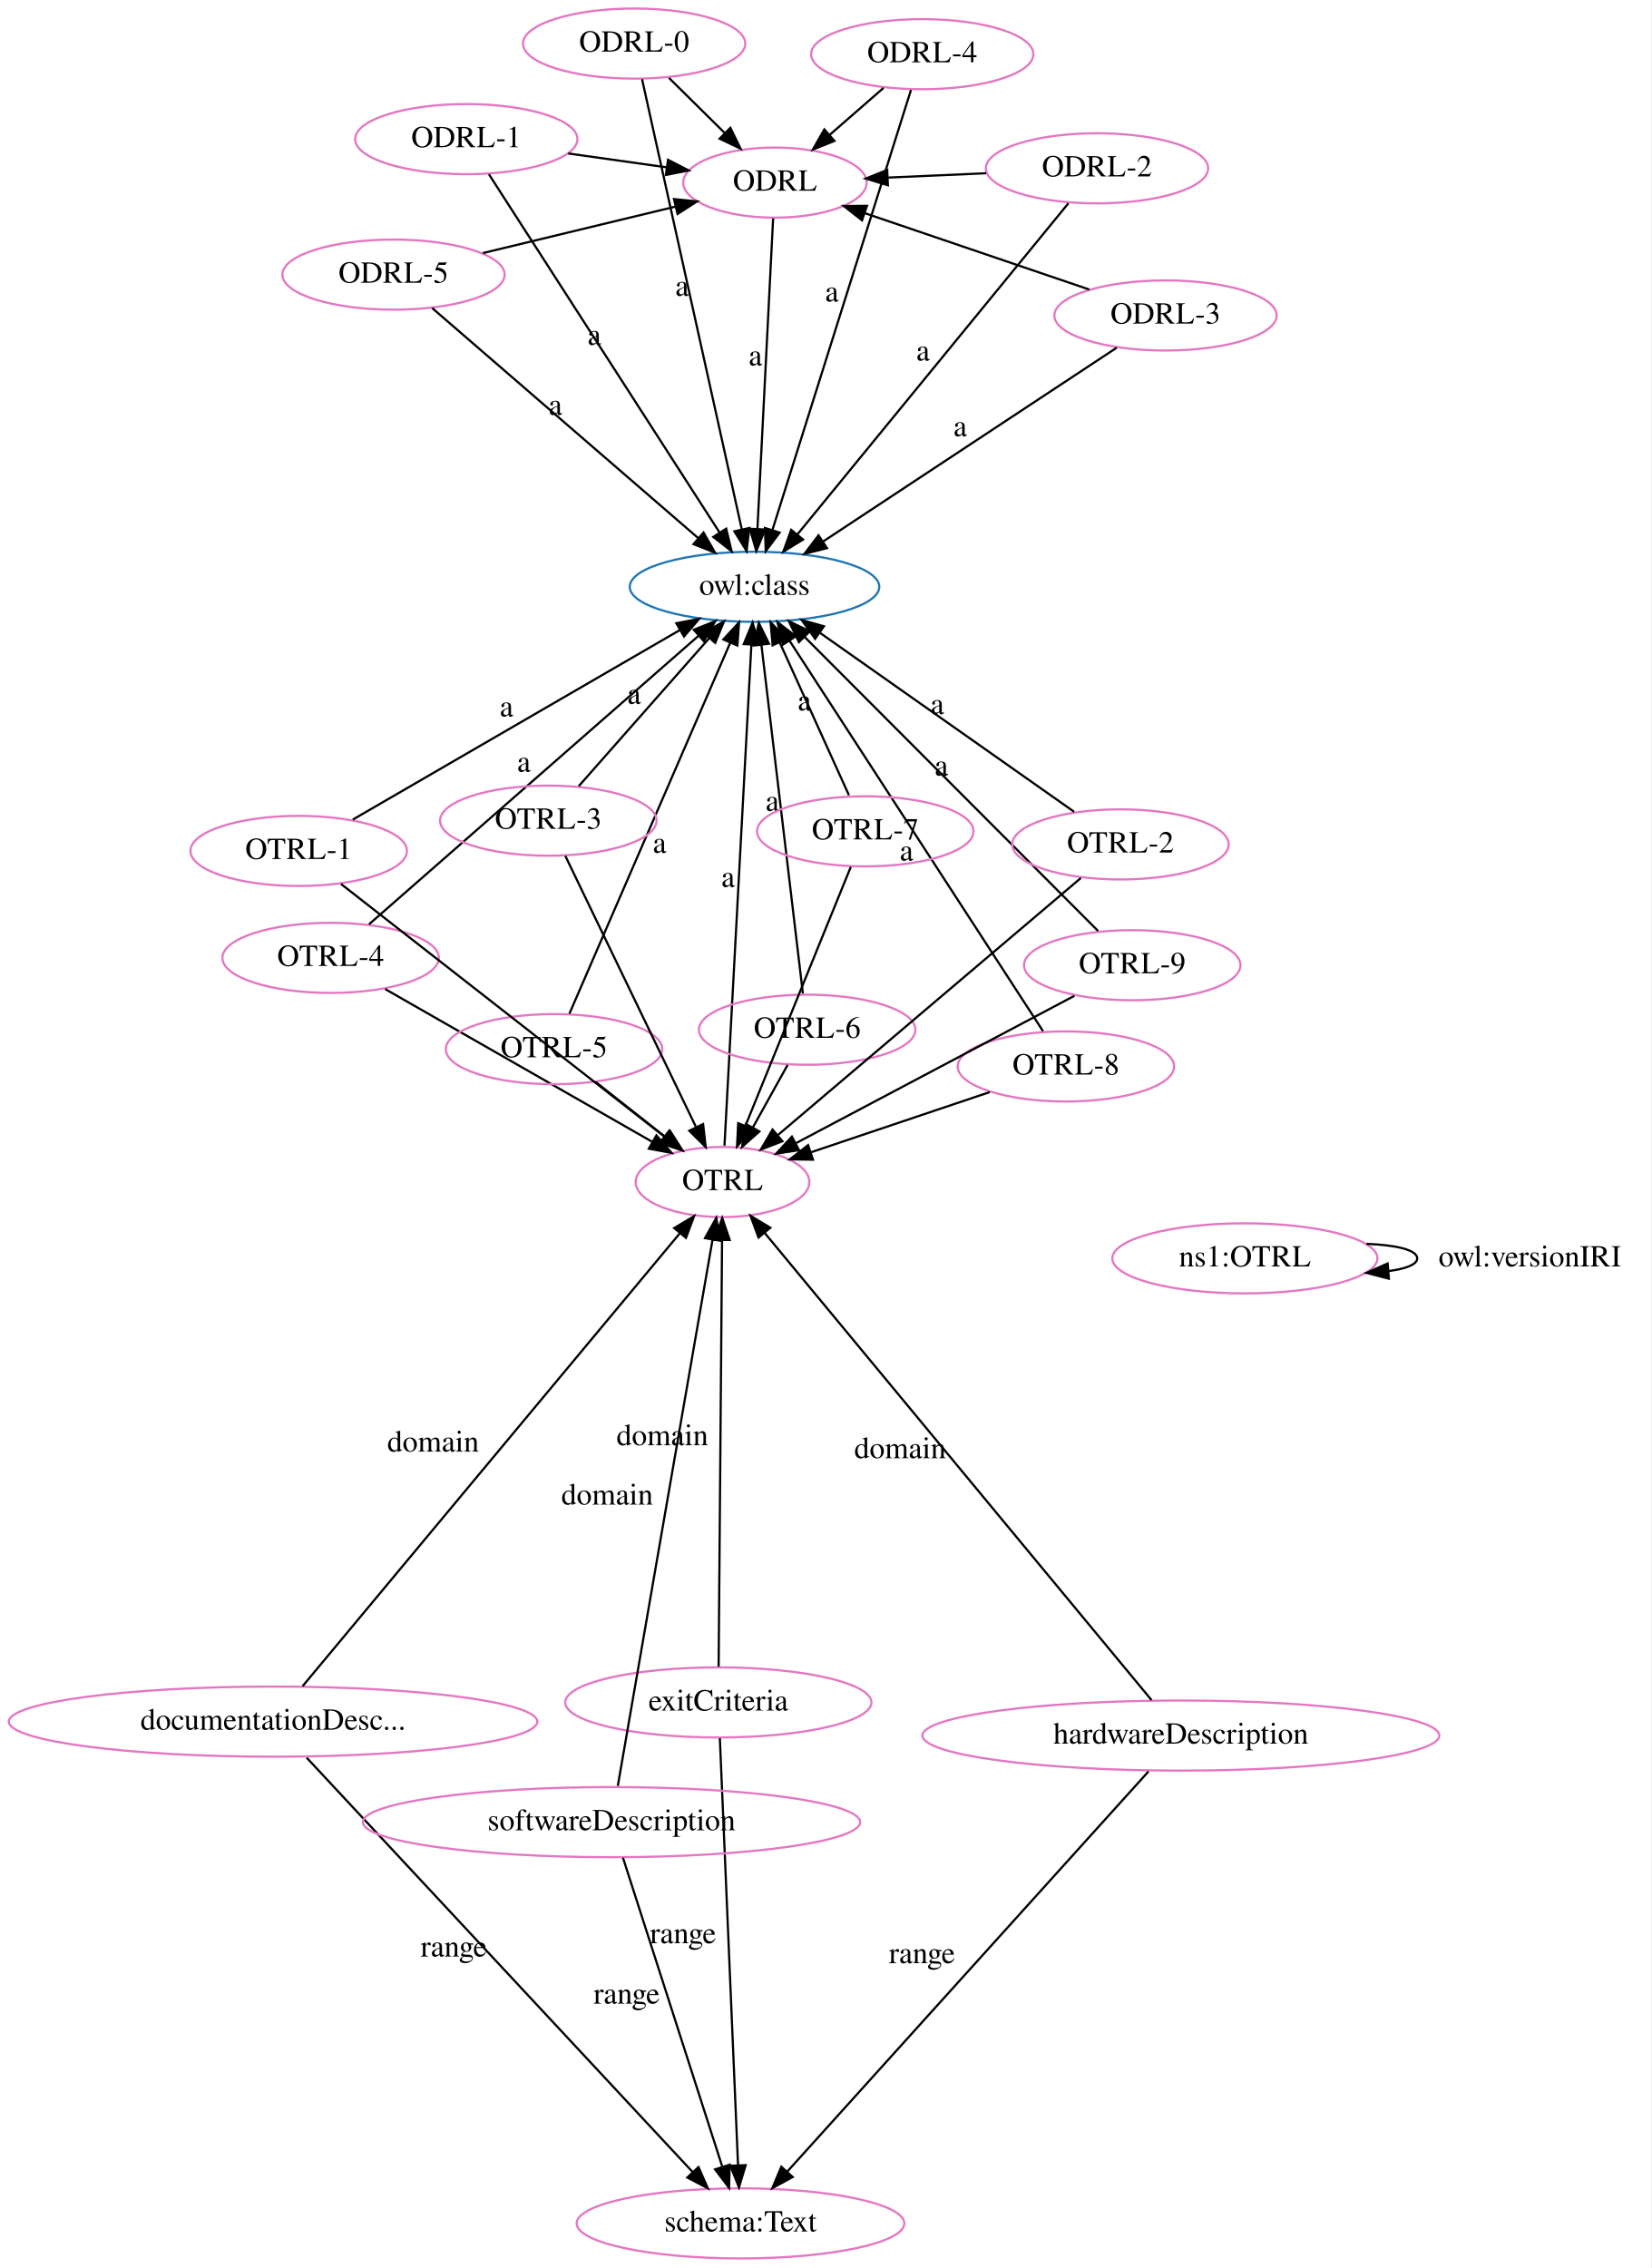
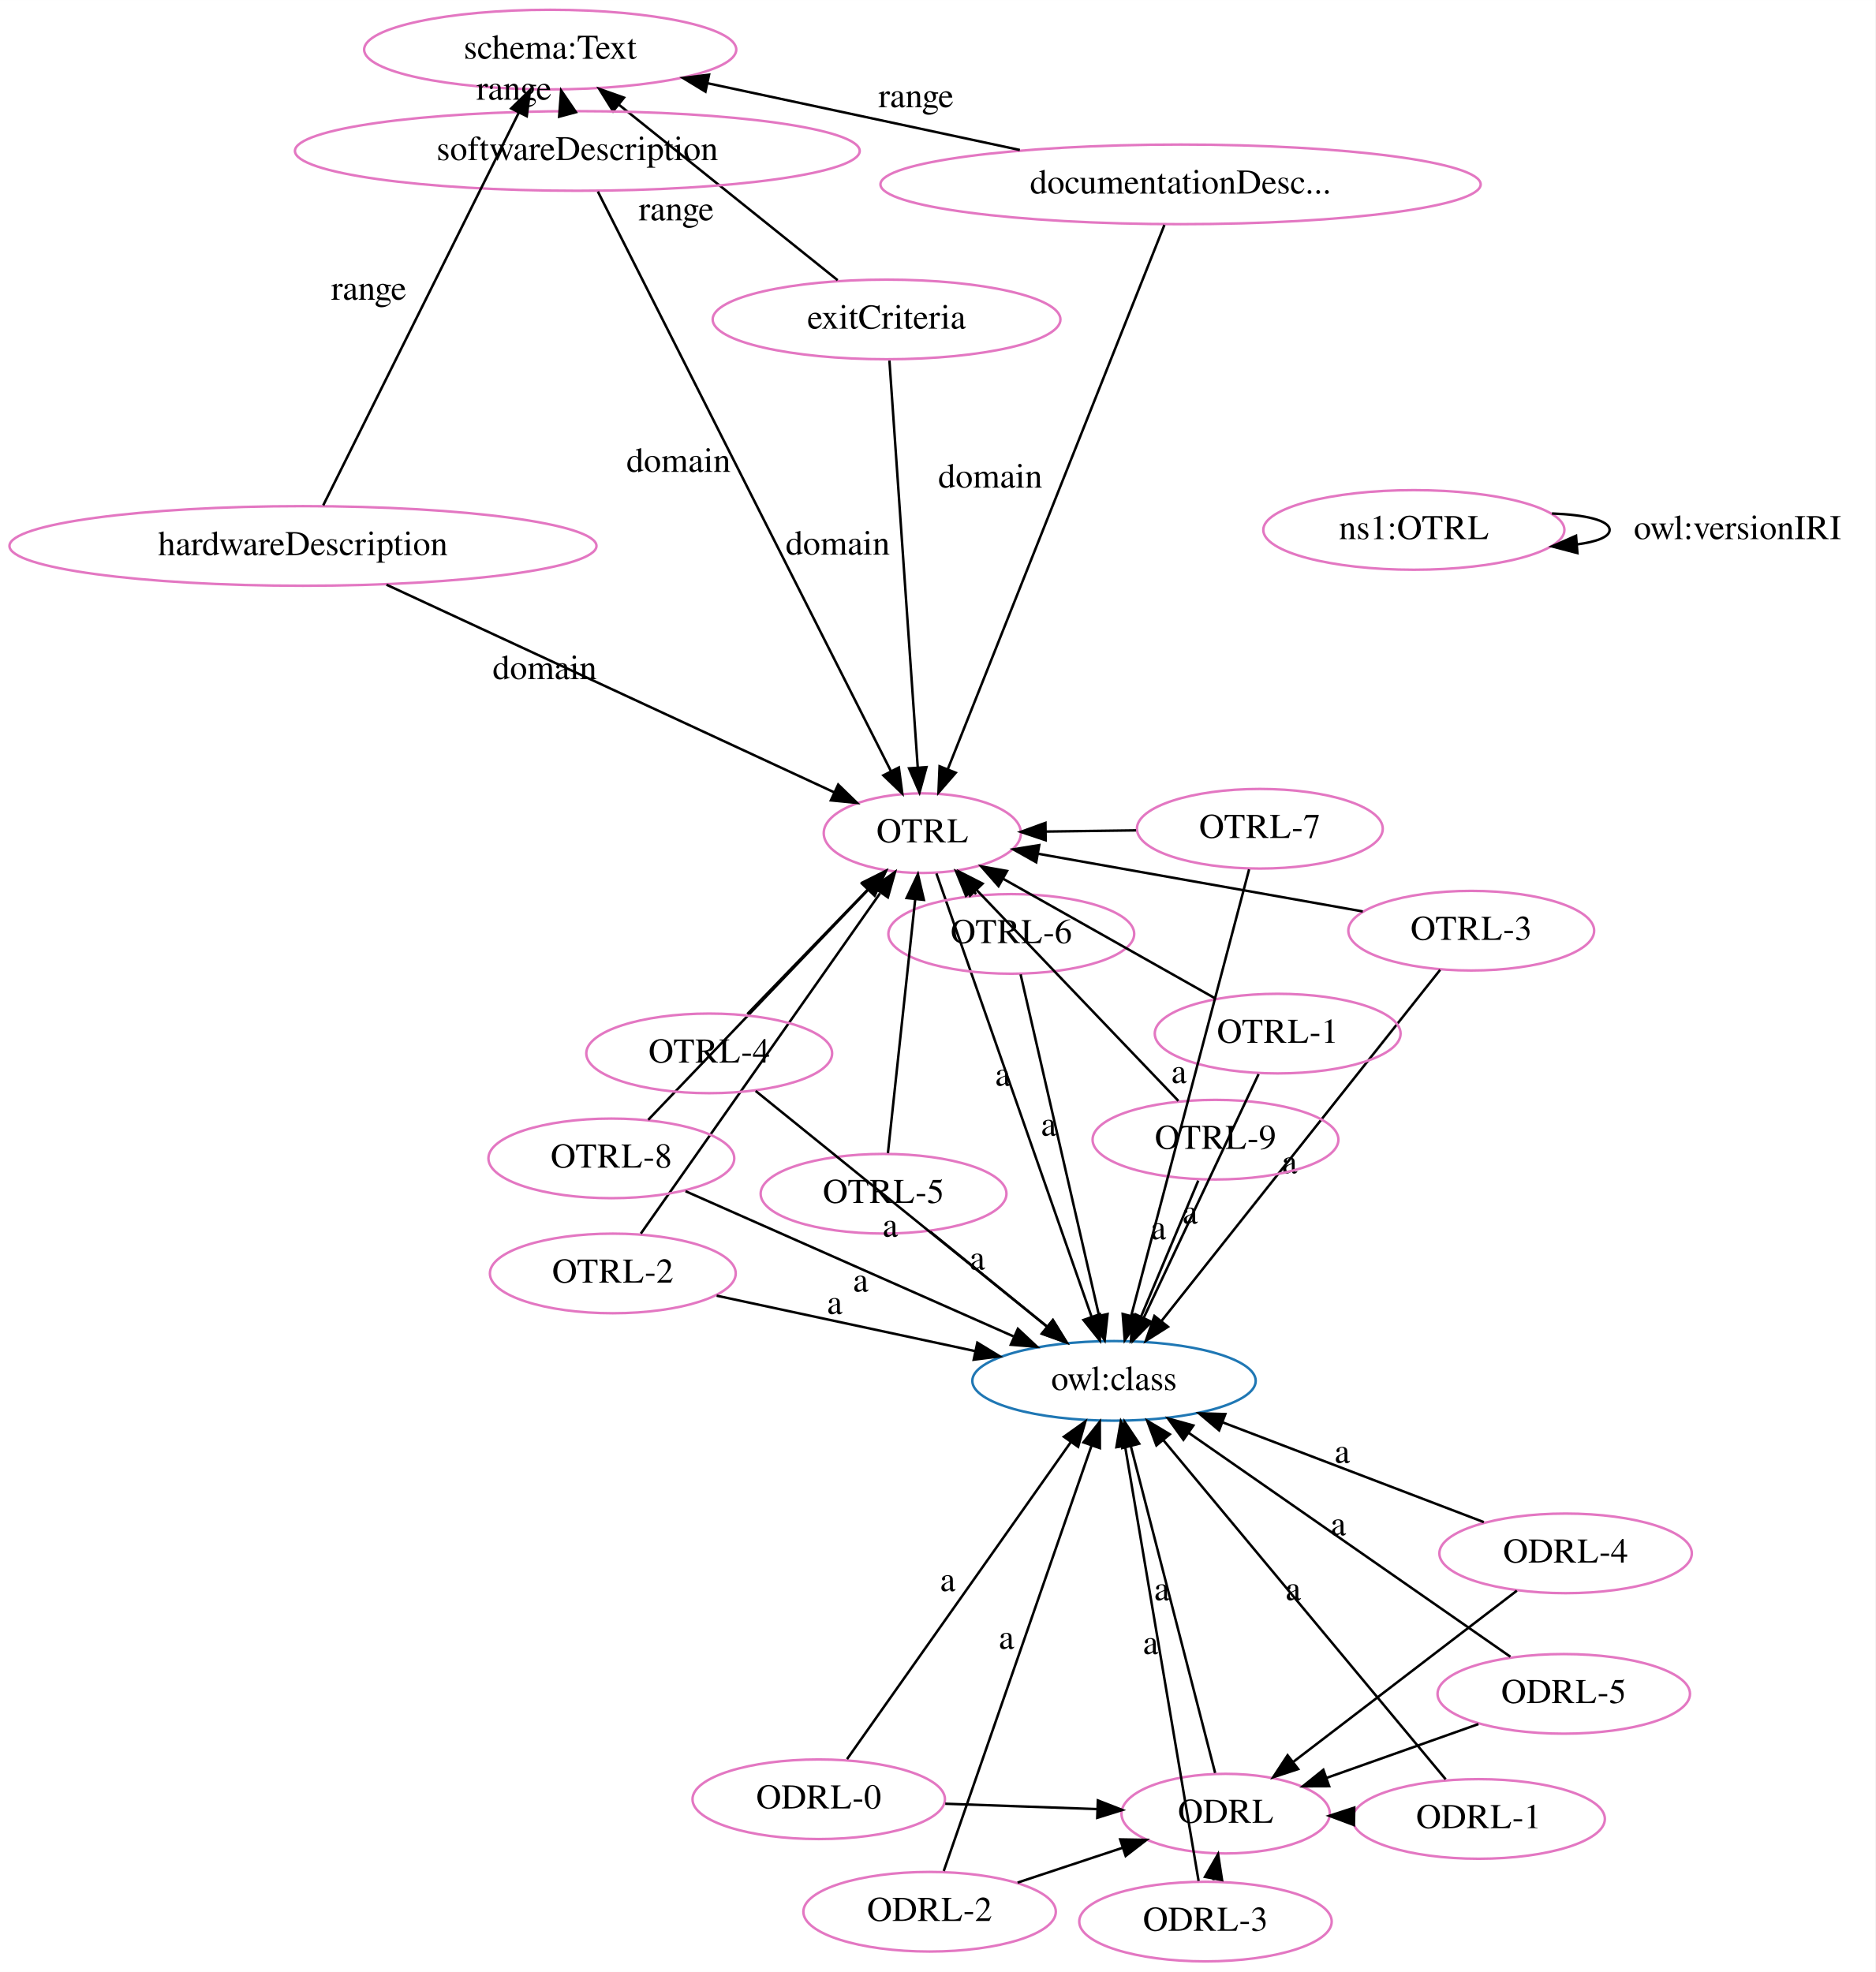
- <svg xmlns="http://www.w3.org/2000/svg" width="755pt" height="1037pt" viewBox="0.00 0.00 755.05 1037.00">
-   <g id="graph0" class="graph" transform="scale(1 1) rotate(0) translate(4 1033)">
-     <polygon fill="white" stroke="transparent" points="-4,4 -4,-1033 751.05,-1033 751.05,4 -4,4" />
+ <svg xmlns="http://www.w3.org/2000/svg" width="755pt" height="794pt" viewBox="0.00 0.00 755.05 794.00">
+   <g id="graph0" class="graph" transform="scale(1 1) rotate(0) translate(4 790)">
+     <polygon fill="white" stroke="transparent" points="-4,4 -4,-790 751.05,-790 751.05,4 -4,4" />
    <g id="node1" class="node">
-       <ellipse fill="none" stroke="#1f77b4" cx="341.01" cy="-764.72" rx="57.05" ry="16.03" />
-       <text text-anchor="middle" x="341.01" y="-761.02" font-family="Times,serif" font-size="14.00">owl:class</text>
+       <ellipse fill="none" stroke="#e377c2" cx="489.46" cy="-59.74" rx="41.94" ry="16.03" />
+       <text text-anchor="middle" x="489.46" y="-56.04" font-family="Times,serif" font-size="14.00">ODRL</text>
    </g>
    <g id="node2" class="node">
-       <ellipse fill="none" stroke="#e377c2" cx="350.35" cy="-949.54" rx="41.94" ry="16.03" />
-       <text text-anchor="middle" x="350.35" y="-945.84" font-family="Times,serif" font-size="14.00">ODRL</text>
+       <ellipse fill="none" stroke="#1f77b4" cx="444.52" cy="-234" rx="57.05" ry="16.03" />
+       <text text-anchor="middle" x="444.52" y="-230.3" font-family="Times,serif" font-size="14.00">owl:class</text>
+     </g>
+     <g id="edge29" class="edge">
+       <path fill="none" stroke="black" d="M485.23,-76.13C477.43,-106.36 460.73,-171.12 451.32,-207.61" />
+       <polygon fill="black" stroke="black" points="447.87,-206.97 448.77,-217.52 454.65,-208.71 447.87,-206.97" />
+       <text text-anchor="middle" x="463.78" y="-145.67" font-family="Times,serif" font-size="14.00">a</text>
+     </g>
+     <g id="node3" class="node">
+       <ellipse fill="none" stroke="#e377c2" cx="367.34" cy="-454.54" rx="39.7" ry="16.03" />
+       <text text-anchor="middle" x="367.34" y="-450.84" font-family="Times,serif" font-size="14.00">OTRL</text>
+     </g>
+     <g id="edge35" class="edge">
+       <path fill="none" stroke="black" d="M373.01,-438.32C386.28,-400.4 419.42,-305.7 435.5,-259.78" />
+       <polygon fill="black" stroke="black" points="438.83,-260.84 438.83,-250.24 432.23,-258.52 438.83,-260.84" />
+       <text text-anchor="middle" x="399.76" y="-352.85" font-family="Times,serif" font-size="14.00">a</text>
+     </g>
+     <g id="node4" class="node">
+       <ellipse fill="none" stroke="#e377c2" cx="588.34" cy="-415.27" rx="49.49" ry="16.03" />
+       <text text-anchor="middle" x="588.34" y="-411.57" font-family="Times,serif" font-size="14.00">OTRL-3</text>
+     </g>
+     <g id="edge1" class="edge">
+       <path fill="none" stroke="black" d="M575.82,-399.5C550.6,-367.71 493.51,-295.75 463.6,-258.06" />
+       <polygon fill="black" stroke="black" points="466.26,-255.78 457.31,-250.12 460.78,-260.13 466.26,-255.78" />
+       <text text-anchor="middle" x="515.21" y="-317.58" font-family="Times,serif" font-size="14.00">a</text>
+     </g>
+     <g id="edge41" class="edge">
+       <path fill="none" stroke="black" d="M544.67,-423.02C506.91,-429.73 452.48,-439.41 413.89,-446.26" />
+       <polygon fill="black" stroke="black" points="413.19,-442.83 403.95,-448.03 414.41,-449.73 413.19,-442.83" />
+     </g>
+     <g id="node5" class="node">
+       <ellipse fill="none" stroke="#e377c2" cx="217.52" cy="-770.06" rx="74.91" ry="16.03" />
+       <text text-anchor="middle" x="217.52" y="-766.36" font-family="Times,serif" font-size="14.00">schema:Text</text>
+     </g>
+     <g id="node6" class="node">
+       <ellipse fill="none" stroke="#e377c2" cx="242.73" cy="-277.26" rx="49.49" ry="16.03" />
+       <text text-anchor="middle" x="242.73" y="-273.56" font-family="Times,serif" font-size="14.00">OTRL-2</text>
+     </g>
+     <g id="edge5" class="edge">
+       <path fill="none" stroke="black" d="M284.54,-268.3C314.67,-261.84 355.65,-253.05 388.59,-245.99" />
+       <polygon fill="black" stroke="black" points="389.49,-249.38 398.54,-243.86 388.03,-242.53 389.49,-249.38" />
+       <text text-anchor="middle" x="332.07" y="-260.94" font-family="Times,serif" font-size="14.00">a</text>
+     </g>
+     <g id="edge4" class="edge">
+       <path fill="none" stroke="black" d="M254.01,-293.3C275.93,-324.5 324.42,-393.48 350.29,-430.29" />
+       <polygon fill="black" stroke="black" points="347.74,-432.74 356.35,-438.91 353.47,-428.71 347.74,-432.74" />
+     </g>
+     <g id="node7" class="node">
+       <ellipse fill="none" stroke="#e377c2" cx="481.34" cy="-16.28" rx="50.82" ry="16.03" />
+       <text text-anchor="middle" x="481.34" y="-12.58" font-family="Times,serif" font-size="14.00">ODRL-3</text>
+     </g>
+     <g id="edge11" class="edge">
+       <path fill="none" stroke="black" d="M484.46,-32.96C484.5,-33.17 484.54,-33.39 484.58,-33.61" />
+       <polygon fill="black" stroke="black" points="481.14,-34.28 486.42,-43.46 488.02,-32.99 481.14,-34.28" />
+     </g>
+     <g id="edge7" class="edge">
+       <path fill="none" stroke="black" d="M478.57,-32.65C472.24,-70.09 456.65,-162.28 448.96,-207.76" />
+       <polygon fill="black" stroke="black" points="445.48,-207.3 447.27,-217.74 452.38,-208.47 445.48,-207.3" />
+       <text text-anchor="middle" x="459.26" y="-124" font-family="Times,serif" font-size="14.00">a</text>
+     </g>
+     <g id="node8" class="node">
+       <ellipse fill="none" stroke="#e377c2" cx="403.16" cy="-413.97" rx="49.49" ry="16.03" />
+       <text text-anchor="middle" x="403.16" y="-410.27" font-family="Times,serif" font-size="14.00">OTRL-6</text>
+     </g>
+     <g id="edge26" class="edge">
+       <path fill="none" stroke="black" d="M406.9,-397.69C414.08,-366.44 429.84,-297.87 438.51,-260.15" />
+       <polygon fill="black" stroke="black" points="441.92,-260.91 440.75,-250.38 435.1,-259.35 441.92,-260.91" />
+       <text text-anchor="middle" x="418.21" y="-332.72" font-family="Times,serif" font-size="14.00">a</text>
+     </g>
+     <g id="edge24" class="edge">
+       <path fill="none" stroke="black" d="M389,-430C388.59,-430.48 388.17,-430.95 387.75,-431.43" />
+       <polygon fill="black" stroke="black" points="384.92,-429.34 380.93,-439.15 390.17,-433.97 384.92,-429.34" />
+     </g>
+     <g id="node9" class="node">
+       <ellipse fill="none" stroke="#e377c2" cx="242.14" cy="-323.59" rx="49.49" ry="16.03" />
+       <text text-anchor="middle" x="242.14" y="-319.89" font-family="Times,serif" font-size="14.00">OTRL-8</text>
+     </g>
+     <g id="edge9" class="edge">
+       <path fill="none" stroke="black" d="M272,-310.37C306.97,-294.89 365.06,-269.17 404.06,-251.91" />
+       <polygon fill="black" stroke="black" points="405.81,-254.96 413.54,-247.72 402.97,-248.56 405.81,-254.96" />
+       <text text-anchor="middle" x="342.53" y="-269.94" font-family="Times,serif" font-size="14.00">a</text>
+     </g>
+     <g id="edge8" class="edge">
+       <path fill="none" stroke="black" d="M256.99,-339.12C278.92,-362.06 320.1,-405.13 345.48,-431.68" />
+       <polygon fill="black" stroke="black" points="343.06,-434.21 352.5,-439.02 348.12,-429.37 343.06,-434.21" />
+     </g>
+     <g id="node10" class="node">
+       <ellipse fill="none" stroke="#e377c2" cx="485.37" cy="-331.12" rx="49.49" ry="16.03" />
+       <text text-anchor="middle" x="485.37" y="-327.42" font-family="Times,serif" font-size="14.00">OTRL-9</text>
+     </g>
+     <g id="edge12" class="edge">
+       <path fill="none" stroke="black" d="M478.44,-314.64C472.12,-299.62 462.69,-277.19 455.37,-259.8" />
+       <polygon fill="black" stroke="black" points="458.45,-258.09 451.34,-250.23 452,-260.81 458.45,-258.09" />
+       <text text-anchor="middle" x="462.4" y="-291.02" font-family="Times,serif" font-size="14.00">a</text>
+     </g>
+     <g id="edge19" class="edge">
+       <path fill="none" stroke="black" d="M470.42,-346.75C449.94,-368.17 412.99,-406.8 389.34,-431.53" />
+       <polygon fill="black" stroke="black" points="386.55,-429.39 382.17,-439.03 391.61,-434.22 386.55,-429.39" />
+     </g>
+     <g id="node11" class="node">
+       <ellipse fill="none" stroke="#e377c2" cx="565.24" cy="-576.64" rx="60.62" ry="16.03" />
+       <text text-anchor="middle" x="565.24" y="-572.94" font-family="Times,serif" font-size="14.00">ns1:OTRL</text>
+     </g>
+     <g id="edge13" class="edge">
+       <path fill="none" stroke="black" d="M620.84,-583.27C634.17,-582.75 644.05,-580.54 644.05,-576.64 644.05,-573.81 638.83,-571.86 630.87,-570.81" />
+       <polygon fill="black" stroke="black" points="631.09,-567.32 620.84,-570.01 630.53,-574.3 631.09,-567.32" />
+       <text text-anchor="middle" x="695.55" y="-572.94" font-family="Times,serif" font-size="14.00">owl:versionIRI</text>
+     </g>
+     <g id="node12" class="node">
+       <ellipse fill="none" stroke="#e377c2" cx="591.32" cy="-57.6" rx="50.82" ry="16.03" />
+       <text text-anchor="middle" x="591.32" y="-53.9" font-family="Times,serif" font-size="14.00">ODRL-1</text>
+     </g>
+     <g id="edge17" class="edge">
+       <path fill="none" stroke="black" d="M540.39,-58.67C540.29,-58.67 540.2,-58.67 540.1,-58.67" />
+       <polygon fill="black" stroke="black" points="541.11,-55.15 531.18,-58.86 541.25,-62.15 541.11,-55.15" />
+     </g>
+     <g id="edge14" class="edge">
+       <path fill="none" stroke="black" d="M578.04,-73.56C552.12,-104.71 494.69,-173.71 464.29,-210.24" />
+       <polygon fill="black" stroke="black" points="461.59,-208.02 457.88,-217.94 466.97,-212.5 461.59,-208.02" />
+       <text text-anchor="middle" x="516.66" y="-145.7" font-family="Times,serif" font-size="14.00">a</text>
+     </g>
+     <g id="node13" class="node">
+       <ellipse fill="none" stroke="#e377c2" cx="325.63" cy="-65.53" rx="50.82" ry="16.03" />
+       <text text-anchor="middle" x="325.63" y="-61.83" font-family="Times,serif" font-size="14.00">ODRL-0</text>
+     </g>
+     <g id="edge2" class="edge">
+       <path fill="none" stroke="black" d="M376.57,-63.73C396,-63.04 418.15,-62.26 437.65,-61.57" />
+       <polygon fill="black" stroke="black" points="438.01,-65.06 447.88,-61.21 437.77,-58.06 438.01,-65.06" />
+     </g>
+     <g id="edge27" class="edge">
+       <path fill="none" stroke="black" d="M337.03,-81.69C357.93,-111.3 402.48,-174.43 427.16,-209.4" />
+       <polygon fill="black" stroke="black" points="424.35,-211.5 432.98,-217.65 430.07,-207.46 424.35,-211.5" />
+       <text text-anchor="middle" x="377.59" y="-149.34" font-family="Times,serif" font-size="14.00">a</text>
+     </g>
+     <g id="node14" class="node">
+       <ellipse fill="none" stroke="#e377c2" cx="510.41" cy="-373.83" rx="49.49" ry="16.03" />
+       <text text-anchor="middle" x="510.41" y="-370.13" font-family="Times,serif" font-size="14.00">OTRL-1</text>
+     </g>
+     <g id="edge18" class="edge">
+       <path fill="none" stroke="black" d="M502.72,-357.51C491.37,-333.41 470,-288.07 456.55,-259.54" />
+       <polygon fill="black" stroke="black" points="459.58,-257.76 452.16,-250.21 453.25,-260.75 459.58,-257.76" />
+       <text text-anchor="middle" x="475.14" y="-297.33" font-family="Times,serif" font-size="14.00">a</text>
+     </g>
+     <g id="edge16" class="edge">
+       <path fill="none" stroke="black" d="M485.49,-387.88C461.71,-401.3 425.77,-421.57 399.77,-436.24" />
+       <polygon fill="black" stroke="black" points="398.02,-433.21 391.03,-441.17 401.45,-439.31 398.02,-433.21" />
+     </g>
+     <g id="node15" class="node">
+       <ellipse fill="none" stroke="#e377c2" cx="503.23" cy="-456.32" rx="49.49" ry="16.03" />
+       <text text-anchor="middle" x="503.23" y="-452.62" font-family="Times,serif" font-size="14.00">OTRL-7</text>
+     </g>
+     <g id="edge31" class="edge">
+       <path fill="none" stroke="black" d="M498.91,-439.98C488.84,-401.83 463.71,-306.68 451.46,-260.28" />
+       <polygon fill="black" stroke="black" points="454.78,-259.15 448.84,-250.37 448.01,-260.94 454.78,-259.15" />
+       <text text-anchor="middle" x="470.68" y="-353.93" font-family="Times,serif" font-size="14.00">a</text>
+     </g>
+     <g id="edge28" class="edge">
+       <path fill="none" stroke="black" d="M453.4,-455.67C441.56,-455.51 428.94,-455.35 417.11,-455.19" />
+       <polygon fill="black" stroke="black" points="417,-451.69 406.95,-455.06 416.91,-458.69 417,-451.69" />
+     </g>
+     <g id="node16" class="node">
+       <ellipse fill="none" stroke="#e377c2" cx="370.27" cy="-20.24" rx="50.82" ry="16.03" />
+       <text text-anchor="middle" x="370.27" y="-16.54" font-family="Times,serif" font-size="14.00">ODRL-2</text>
+     </g>
+     <g id="edge6" class="edge">
+       <path fill="none" stroke="black" d="M405.7,-31.98C418.96,-36.37 434.13,-41.4 447.88,-45.96" />
+       <polygon fill="black" stroke="black" points="447.01,-49.36 457.6,-49.18 449.21,-42.71 447.01,-49.36" />
+     </g>
+     <g id="edge32" class="edge">
+       <path fill="none" stroke="black" d="M375.97,-36.65C388.79,-73.57 419.98,-163.37 435.48,-207.97" />
+       <polygon fill="black" stroke="black" points="432.21,-209.23 438.79,-217.53 438.82,-206.93 432.21,-209.23" />
+       <text text-anchor="middle" x="401.22" y="-126.11" font-family="Times,serif" font-size="14.00">a</text>
+     </g>
+     <g id="node17" class="node">
+       <ellipse fill="none" stroke="#e377c2" cx="625.59" cy="-107.97" rx="50.82" ry="16.03" />
+       <text text-anchor="middle" x="625.59" y="-104.27" font-family="Times,serif" font-size="14.00">ODRL-5</text>
+     </g>
+     <g id="edge20" class="edge">
+       <path fill="none" stroke="black" d="M591.23,-95.8C572.64,-89.21 549.55,-81.03 530.06,-74.12" />
+       <polygon fill="black" stroke="black" points="531.13,-70.79 520.54,-70.75 528.79,-77.39 531.13,-70.79" />
+     </g>
+     <g id="edge33" class="edge">
+       <path fill="none" stroke="black" d="M604.1,-122.92C571.93,-145.32 511.11,-187.65 474.55,-213.1" />
+       <polygon fill="black" stroke="black" points="472.46,-210.29 466.25,-218.87 476.46,-216.03 472.46,-210.29" />
+       <text text-anchor="middle" x="534.83" y="-171.81" font-family="Times,serif" font-size="14.00">a</text>
+     </g>
+     <g id="node18" class="node">
+       <ellipse fill="none" stroke="#e377c2" cx="626.33" cy="-164.54" rx="50.82" ry="16.03" />
+       <text text-anchor="middle" x="626.33" y="-160.84" font-family="Times,serif" font-size="14.00">ODRL-4</text>
+     </g>
+     <g id="edge15" class="edge">
+       <path fill="none" stroke="black" d="M606.72,-149.52C583.11,-131.44 543.31,-100.98 516.72,-80.61" />
+       <polygon fill="black" stroke="black" points="518.66,-77.69 508.59,-74.39 514.4,-83.24 518.66,-77.69" />
+     </g>
+     <g id="edge37" class="edge">
+       <path fill="none" stroke="black" d="M593.41,-177.12C564.01,-188.35 520.73,-204.89 488.39,-217.24" />
+       <polygon fill="black" stroke="black" points="486.83,-214.09 478.74,-220.93 489.33,-220.63 486.83,-214.09" />
+       <text text-anchor="middle" x="536.4" y="-200.98" font-family="Times,serif" font-size="14.00">a</text>
+     </g>
+     <g id="node19" class="node">
+       <ellipse fill="none" stroke="#e377c2" cx="351.73" cy="-309.35" rx="49.49" ry="16.03" />
+       <text text-anchor="middle" x="351.73" y="-305.65" font-family="Times,serif" font-size="14.00">OTRL-5</text>
+     </g>
+     <g id="edge39" class="edge">
+       <path fill="none" stroke="black" d="M370.51,-294.1C384,-283.14 402.4,-268.21 417.47,-255.97" />
+       <polygon fill="black" stroke="black" points="419.89,-258.51 425.45,-249.49 415.48,-253.07 419.89,-258.51" />
+       <text text-anchor="middle" x="389.49" y="-278.83" font-family="Times,serif" font-size="14.00">a</text>
+     </g>
+     <g id="edge36" class="edge">
+       <path fill="none" stroke="black" d="M353.49,-325.72C356.16,-350.56 361.26,-398.01 364.47,-427.87" />
+       <polygon fill="black" stroke="black" points="361.01,-428.43 365.56,-438 367.97,-427.68 361.01,-428.43" />
+     </g>
+     <g id="node20" class="node">
+       <ellipse fill="none" stroke="#e377c2" cx="352.94" cy="-661.4" rx="70.01" ry="16.03" />
+       <text text-anchor="middle" x="352.94" y="-657.7" font-family="Times,serif" font-size="14.00">exitCriteria</text>
+     </g>
+     <g id="edge21" class="edge">
+       <path fill="none" stroke="black" d="M354.09,-644.82C356.59,-609.03 362.49,-524.25 365.5,-480.96" />
+       <polygon fill="black" stroke="black" points="369,-481.13 366.2,-470.91 362.01,-480.64 369,-481.13" />
+       <text text-anchor="middle" x="333.3" y="-566.69" font-family="Times,serif" font-size="14.00">domain</text>
+     </g>
+     <g id="edge34" class="edge">
+       <path fill="none" stroke="black" d="M333.25,-677.2C310.08,-695.79 271.46,-726.78 245.27,-747.79" />
+       <polygon fill="black" stroke="black" points="242.84,-745.25 237.24,-754.24 247.23,-750.71 242.84,-745.25" />
+       <text text-anchor="middle" x="268.26" y="-701.3" font-family="Times,serif" font-size="14.00">range</text>
+     </g>
+     <g id="node21" class="node">
+       <ellipse fill="none" stroke="#e377c2" cx="471.31" cy="-715.79" rx="120.83" ry="16.03" />
+       <text text-anchor="middle" x="471.31" y="-712.09" font-family="Times,serif" font-size="14.00">documentationDesc...</text>
+     </g>
+     <g id="edge38" class="edge">
+       <path fill="none" stroke="black" d="M464.8,-699.45C447.26,-655.37 398.87,-533.78 377.6,-480.32" />
+       <polygon fill="black" stroke="black" points="380.79,-478.87 373.84,-470.87 374.29,-481.46 380.79,-478.87" />
+       <text text-anchor="middle" x="394.7" y="-593.69" font-family="Times,serif" font-size="14.00">domain</text>
+     </g>
+     <g id="edge3" class="edge">
+       <path fill="none" stroke="black" d="M406.61,-729.63C368.05,-737.87 319.32,-748.29 280.98,-756.49" />
+       <polygon fill="black" stroke="black" points="280.02,-753.12 270.97,-758.63 281.48,-759.96 280.02,-753.12" />
+       <text text-anchor="middle" x="364.8" y="-746.86" font-family="Times,serif" font-size="14.00">range</text>
+     </g>
+     <g id="node22" class="node">
+       <ellipse fill="none" stroke="#e377c2" cx="281.54" cy="-365.87" rx="49.49" ry="16.03" />
+       <text text-anchor="middle" x="281.54" y="-362.17" font-family="Times,serif" font-size="14.00">OTRL-4</text>
+     </g>
+     <g id="edge22" class="edge">
+       <path fill="none" stroke="black" d="M300.23,-350.74C329.06,-327.42 384.49,-282.57 417.62,-255.76" />
+       <polygon fill="black" stroke="black" points="419.96,-258.37 425.54,-249.36 415.56,-252.93 419.96,-258.37" />
+       <text text-anchor="middle" x="354.43" y="-292.05" font-family="Times,serif" font-size="14.00">a</text>
+     </g>
+     <g id="edge10" class="edge">
+       <path fill="none" stroke="black" d="M296.88,-381.72C310.46,-395.76 330.45,-416.41 345.67,-432.14" />
+       <polygon fill="black" stroke="black" points="343.24,-434.66 352.71,-439.41 348.27,-429.79 343.24,-434.66" />
+     </g>
+     <g id="node23" class="node">
+       <ellipse fill="none" stroke="#e377c2" cx="228.44" cy="-729.24" rx="113.69" ry="16.03" />
+       <text text-anchor="middle" x="228.44" y="-725.54" font-family="Times,serif" font-size="14.00">softwareDescription</text>
+     </g>
+     <g id="edge23" class="edge">
+       <path fill="none" stroke="black" d="M236.71,-712.88C260.07,-666.68 326.66,-534.99 354.67,-479.59" />
+       <polygon fill="black" stroke="black" points="357.89,-480.97 359.28,-470.47 351.65,-477.81 357.89,-480.97" />
+       <text text-anchor="middle" x="269.19" y="-600.03" font-family="Times,serif" font-size="14.00">domain</text>
+     </g>
+     <g id="edge25" class="edge">
+       <path fill="none" stroke="black" d="M224,-745.84C223.95,-746 223.91,-746.16 223.87,-746.32" />
+       <polygon fill="black" stroke="black" points="221.12,-743.04 221.92,-753.6 227.89,-744.85 221.12,-743.04" />
+       <text text-anchor="middle" x="202.93" y="-749.88" font-family="Times,serif" font-size="14.00">range</text>
+     </g>
+     <g id="node24" class="node">
+       <ellipse fill="none" stroke="#e377c2" cx="117.98" cy="-570.19" rx="118.17" ry="16.03" />
+       <text text-anchor="middle" x="117.98" y="-566.49" font-family="Times,serif" font-size="14.00">hardwareDescription</text>
    </g>
    <g id="edge30" class="edge">
-       <path fill="none" stroke="black" d="M349.52,-933.14C347.9,-901.08 344.3,-829.86 342.34,-791.1" />
-       <polygon fill="black" stroke="black" points="345.84,-790.9 341.84,-781.09 338.85,-791.25 345.84,-790.9" />
-       <text text-anchor="middle" x="341.43" y="-865.92" font-family="Times,serif" font-size="14.00">a</text>
-     </g>
-     <g id="node3" class="node">
-       <ellipse fill="none" stroke="#e377c2" cx="326.38" cy="-492.54" rx="39.7" ry="16.03" />
-       <text text-anchor="middle" x="326.38" y="-488.84" font-family="Times,serif" font-size="14.00">OTRL</text>
-     </g>
-     <g id="edge23" class="edge">
-       <path fill="none" stroke="black" d="M327.28,-509.16C329.73,-554.82 336.59,-682.51 339.58,-738.19" />
-       <polygon fill="black" stroke="black" points="336.1,-738.52 340.13,-748.32 343.09,-738.15 336.1,-738.52" />
-       <text text-anchor="middle" x="328.93" y="-627.47" font-family="Times,serif" font-size="14.00">a</text>
-     </g>
-     <g id="node4" class="node">
-       <ellipse fill="none" stroke="#e377c2" cx="285.98" cy="-1013.11" rx="50.82" ry="16.03" />
-       <text text-anchor="middle" x="285.98" y="-1009.41" font-family="Times,serif" font-size="14.00">ODRL-0</text>
-     </g>
-     <g id="edge22" class="edge">
-       <path fill="none" stroke="black" d="M289.59,-996.82C298.9,-954.8 323.78,-842.49 335.17,-791.08" />
-       <polygon fill="black" stroke="black" points="338.64,-791.6 337.39,-781.08 331.81,-790.08 338.64,-791.6" />
-       <text text-anchor="middle" x="307.88" y="-897.75" font-family="Times,serif" font-size="14.00">a</text>
-     </g>
-     <g id="edge1" class="edge">
-       <path fill="none" stroke="black" d="M301.9,-997.4C309.61,-989.78 319.02,-980.48 327.49,-972.12" />
-       <polygon fill="black" stroke="black" points="329.97,-974.59 334.63,-965.07 325.05,-969.61 329.97,-974.59" />
-     </g>
-     <g id="node5" class="node">
-       <ellipse fill="none" stroke="#e377c2" cx="565.24" cy="-457.64" rx="60.62" ry="16.03" />
-       <text text-anchor="middle" x="565.24" y="-453.94" font-family="Times,serif" font-size="14.00">ns1:OTRL</text>
-     </g>
-     <g id="edge24" class="edge">
-       <path fill="none" stroke="black" d="M620.84,-464.27C634.17,-463.75 644.05,-461.54 644.05,-457.64 644.05,-454.81 638.83,-452.86 630.87,-451.81" />
-       <polygon fill="black" stroke="black" points="631.09,-448.32 620.84,-451.01 630.53,-455.3 631.09,-448.32" />
-       <text text-anchor="middle" x="695.55" y="-453.94" font-family="Times,serif" font-size="14.00">owl:versionIRI</text>
-     </g>
-     <g id="node6" class="node">
-       <ellipse fill="none" stroke="#e377c2" cx="528.95" cy="-888.78" rx="50.82" ry="16.03" />
-       <text text-anchor="middle" x="528.95" y="-885.08" font-family="Times,serif" font-size="14.00">ODRL-3</text>
-     </g>
-     <g id="edge2" class="edge">
-       <path fill="none" stroke="black" d="M506.65,-874.06C473.34,-852.07 410.46,-810.57 372.49,-785.5" />
-       <polygon fill="black" stroke="black" points="374.14,-782.39 363.86,-779.81 370.28,-788.24 374.14,-782.39" />
-       <text text-anchor="middle" x="435.07" y="-833.58" font-family="Times,serif" font-size="14.00">a</text>
-     </g>
-     <g id="edge27" class="edge">
-       <path fill="none" stroke="black" d="M494.09,-900.64C464.69,-910.64 422.55,-924.98 391.5,-935.54" />
-       <polygon fill="black" stroke="black" points="390.17,-932.29 381.83,-938.83 392.43,-938.92 390.17,-932.29" />
-     </g>
-     <g id="node7" class="node">
-       <ellipse fill="none" stroke="#e377c2" cx="147.19" cy="-595.04" rx="49.49" ry="16.03" />
-       <text text-anchor="middle" x="147.19" y="-591.34" font-family="Times,serif" font-size="14.00">OTRL-4</text>
-     </g>
-     <g id="edge26" class="edge">
-       <path fill="none" stroke="black" d="M164.74,-610.39C199.08,-640.46 275.34,-707.23 315.36,-742.26" />
-       <polygon fill="black" stroke="black" points="313.26,-745.08 323.09,-749.03 317.87,-739.81 313.26,-745.08" />
-       <text text-anchor="middle" x="235.55" y="-680.13" font-family="Times,serif" font-size="14.00">a</text>
-     </g>
-     <g id="edge21" class="edge">
-       <path fill="none" stroke="black" d="M172.11,-580.78C203.98,-562.56 259.22,-530.96 294.23,-510.93" />
-       <polygon fill="black" stroke="black" points="296.16,-513.86 303.1,-505.86 292.68,-507.79 296.16,-513.86" />
-     </g>
-     <g id="node8" class="node">
-       <ellipse fill="none" stroke="#e377c2" cx="120.87" cy="-245.8" rx="120.83" ry="16.03" />
-       <text text-anchor="middle" x="120.87" y="-242.1" font-family="Times,serif" font-size="14.00">documentationDesc...</text>
-     </g>
-     <g id="edge8" class="edge">
-       <path fill="none" stroke="black" d="M134.35,-261.99C169.72,-304.45 265.29,-419.19 306.75,-468.97" />
-       <polygon fill="black" stroke="black" points="304.29,-471.49 313.38,-476.93 309.67,-467.01 304.29,-471.49" />
-       <text text-anchor="middle" x="194.05" y="-369.28" font-family="Times,serif" font-size="14.00">domain</text>
-     </g>
-     <g id="node11" class="node">
-       <ellipse fill="none" stroke="#e377c2" cx="334.61" cy="-16.37" rx="74.91" ry="16.03" />
-       <text text-anchor="middle" x="334.61" y="-12.67" font-family="Times,serif" font-size="14.00">schema:Text</text>
-     </g>
-     <g id="edge36" class="edge">
-       <path fill="none" stroke="black" d="M136.24,-229.3C173.61,-189.18 269.33,-86.44 312.68,-39.9" />
-       <polygon fill="black" stroke="black" points="315.4,-42.11 319.66,-32.41 310.28,-37.34 315.4,-42.11" />
-       <text text-anchor="middle" x="203.46" y="-138.4" font-family="Times,serif" font-size="14.00">range</text>
-     </g>
-     <g id="node9" class="node">
-       <ellipse fill="none" stroke="#e377c2" cx="535.98" cy="-239.43" rx="118.17" ry="16.03" />
-       <text text-anchor="middle" x="535.98" y="-235.73" font-family="Times,serif" font-size="14.00">hardwareDescription</text>
-     </g>
-     <g id="edge20" class="edge">
-       <path fill="none" stroke="black" d="M522.55,-255.65C486.52,-299.16 387.6,-418.61 345.63,-469.3" />
-       <polygon fill="black" stroke="black" points="342.85,-467.17 339.17,-477.11 348.24,-471.64 342.85,-467.17" />
-       <text text-anchor="middle" x="407.59" y="-366.28" font-family="Times,serif" font-size="14.00">domain</text>
-     </g>
-     <g id="edge6" class="edge">
-       <path fill="none" stroke="black" d="M521.17,-223.03C485.96,-184.02 397.09,-85.58 356.02,-40.09" />
-       <polygon fill="black" stroke="black" points="358.46,-37.57 349.16,-32.49 353.27,-42.26 358.46,-37.57" />
-       <text text-anchor="middle" x="417.6" y="-135.36" font-family="Times,serif" font-size="14.00">range</text>
-     </g>
-     <g id="node10" class="node">
-       <ellipse fill="none" stroke="#e377c2" cx="324.47" cy="-254.58" rx="70.01" ry="16.03" />
-       <text text-anchor="middle" x="324.47" y="-250.88" font-family="Times,serif" font-size="14.00">exitCriteria</text>
-     </g>
-     <g id="edge41" class="edge">
-       <path fill="none" stroke="black" d="M324.6,-270.93C324.92,-311.35 325.77,-416.24 326.17,-465.82" />
-       <polygon fill="black" stroke="black" points="322.67,-466.1 326.25,-476.07 329.67,-466.04 322.67,-466.1" />
-       <text text-anchor="middle" x="298.88" y="-372.18" font-family="Times,serif" font-size="14.00">domain</text>
-     </g>
-     <g id="edge28" class="edge">
-       <path fill="none" stroke="black" d="M325.16,-238.21C326.89,-197.75 331.36,-92.75 333.47,-43.12" />
-       <polygon fill="black" stroke="black" points="336.98,-42.99 333.9,-32.85 329.98,-42.7 336.98,-42.99" />
-       <text text-anchor="middle" x="308.32" y="-144.46" font-family="Times,serif" font-size="14.00">range</text>
-     </g>
-     <g id="node12" class="node">
-       <ellipse fill="none" stroke="#e377c2" cx="483.4" cy="-545.39" rx="49.49" ry="16.03" />
-       <text text-anchor="middle" x="483.4" y="-541.69" font-family="Times,serif" font-size="14.00">OTRL-8</text>
-     </g>
-     <g id="edge7" class="edge">
-       <path fill="none" stroke="black" d="M472.93,-561.52C448.3,-599.47 386.53,-694.6 357.1,-739.94" />
-       <polygon fill="black" stroke="black" points="354.01,-738.28 351.5,-748.57 359.88,-742.09 354.01,-738.28" />
-       <text text-anchor="middle" x="410.52" y="-639.53" font-family="Times,serif" font-size="14.00">a</text>
-     </g>
-     <g id="edge32" class="edge">
-       <path fill="none" stroke="black" d="M448.56,-533.66C424.39,-525.53 392.13,-514.67 366.82,-506.15" />
-       <polygon fill="black" stroke="black" points="367.75,-502.77 357.15,-502.9 365.51,-509.41 367.75,-502.77" />
-     </g>
-     <g id="node13" class="node">
-       <ellipse fill="none" stroke="#e377c2" cx="249.34" cy="-553.3" rx="49.49" ry="16.03" />
-       <text text-anchor="middle" x="249.34" y="-549.6" font-family="Times,serif" font-size="14.00">OTRL-5</text>
-     </g>
-     <g id="edge9" class="edge">
-       <path fill="none" stroke="black" d="M256.38,-569.54C272.21,-606.05 310.72,-694.86 329.85,-738.98" />
-       <polygon fill="black" stroke="black" points="326.76,-740.64 333.95,-748.43 333.18,-737.86 326.76,-740.64" />
-       <text text-anchor="middle" x="297.61" y="-643.06" font-family="Times,serif" font-size="14.00">a</text>
-     </g>
-     <g id="edge34" class="edge">
-       <path fill="none" stroke="black" d="M268.38,-538.28C277.95,-530.74 289.69,-521.48 300.09,-513.28" />
-       <polygon fill="black" stroke="black" points="302.4,-515.91 308.09,-506.97 298.07,-510.42 302.4,-515.91" />
-     </g>
-     <g id="node14" class="node">
-       <ellipse fill="none" stroke="#e377c2" cx="497.62" cy="-956.07" rx="50.82" ry="16.03" />
-       <text text-anchor="middle" x="497.62" y="-952.37" font-family="Times,serif" font-size="14.00">ODRL-2</text>
-     </g>
-     <g id="edge29" class="edge">
-       <path fill="none" stroke="black" d="M484.54,-940.08C457.01,-906.46 393,-828.25 360.58,-788.63" />
-       <polygon fill="black" stroke="black" points="363.21,-786.32 354.17,-780.79 357.79,-790.75 363.21,-786.32" />
-       <text text-anchor="middle" x="418.06" y="-868.16" font-family="Times,serif" font-size="14.00">a</text>
-     </g>
-     <g id="edge11" class="edge">
-       <path fill="none" stroke="black" d="M446.94,-953.82C432.48,-953.18 416.7,-952.48 402.18,-951.84" />
-       <polygon fill="black" stroke="black" points="402,-948.32 391.85,-951.38 401.69,-955.32 402,-948.32" />
-     </g>
-     <g id="node15" class="node">
-       <ellipse fill="none" stroke="#e377c2" cx="513.74" cy="-591.68" rx="49.49" ry="16.03" />
-       <text text-anchor="middle" x="513.74" y="-587.98" font-family="Times,serif" font-size="14.00">OTRL-9</text>
-     </g>
-     <g id="edge12" class="edge">
-       <path fill="none" stroke="black" d="M498.11,-607.34C467.48,-638.02 399.48,-706.15 363.82,-741.87" />
-       <polygon fill="black" stroke="black" points="361.32,-739.42 356.73,-748.97 366.27,-744.37 361.32,-739.42" />
-       <text text-anchor="middle" x="426.47" y="-678.4" font-family="Times,serif" font-size="14.00">a</text>
-     </g>
-     <g id="edge10" class="edge">
-       <path fill="none" stroke="black" d="M487.3,-577.69C453.96,-560.05 396.62,-529.71 360.15,-510.41" />
-       <polygon fill="black" stroke="black" points="361.38,-507.1 350.91,-505.52 358.11,-513.29 361.38,-507.1" />
-     </g>
-     <g id="node16" class="node">
-       <ellipse fill="none" stroke="#e377c2" cx="365.1" cy="-562.18" rx="49.49" ry="16.03" />
-       <text text-anchor="middle" x="365.1" y="-558.48" font-family="Times,serif" font-size="14.00">OTRL-6</text>
-     </g>
-     <g id="edge14" class="edge">
-       <path fill="none" stroke="black" d="M363.13,-578.75C358.96,-613.78 349.23,-695.58 344.18,-738.06" />
-       <polygon fill="black" stroke="black" points="340.68,-737.86 342.97,-748.2 347.63,-738.68 340.68,-737.86" />
-       <text text-anchor="middle" x="349.15" y="-662.21" font-family="Times,serif" font-size="14.00">a</text>
-     </g>
-     <g id="edge37" class="edge">
-       <path fill="none" stroke="black" d="M356.12,-546.03C351.43,-537.59 345.58,-527.08 340.32,-517.61" />
-       <polygon fill="black" stroke="black" points="343.23,-515.65 335.31,-508.61 337.11,-519.05 343.23,-515.65" />
-     </g>
-     <g id="node17" class="node">
-       <ellipse fill="none" stroke="#e377c2" cx="246.73" cy="-657.78" rx="49.49" ry="16.03" />
-       <text text-anchor="middle" x="246.73" y="-654.08" font-family="Times,serif" font-size="14.00">OTRL-3</text>
-     </g>
-     <g id="edge15" class="edge">
-       <path fill="none" stroke="black" d="M260.64,-673.56C276.38,-691.41 302.16,-720.66 320.28,-741.2" />
-       <polygon fill="black" stroke="black" points="317.8,-743.69 327.04,-748.88 323.05,-739.06 317.8,-743.69" />
-       <text text-anchor="middle" x="285.96" y="-711.18" font-family="Times,serif" font-size="14.00">a</text>
-     </g>
-     <g id="edge39" class="edge">
-       <path fill="none" stroke="black" d="M254.51,-641.64C268.41,-612.81 297.58,-552.29 314.17,-517.88" />
-       <polygon fill="black" stroke="black" points="317.5,-519.04 318.69,-508.51 311.19,-516 317.5,-519.04" />
-     </g>
-     <g id="node18" class="node">
-       <ellipse fill="none" stroke="#e377c2" cx="508.35" cy="-646.92" rx="49.49" ry="16.03" />
-       <text text-anchor="middle" x="508.35" y="-643.22" font-family="Times,serif" font-size="14.00">OTRL-2</text>
-     </g>
-     <g id="edge33" class="edge">
-       <path fill="none" stroke="black" d="M487.15,-661.84C457.77,-682.52 404.49,-720.03 371.03,-743.59" />
-       <polygon fill="black" stroke="black" points="368.72,-740.93 362.56,-749.55 372.75,-746.65 368.72,-740.93" />
-       <text text-anchor="middle" x="424.59" y="-706.51" font-family="Times,serif" font-size="14.00">a</text>
+       <path fill="none" stroke="black" d="M151.61,-554.59C198.72,-532.74 283.96,-493.2 331.98,-470.93" />
+       <polygon fill="black" stroke="black" points="333.47,-474.1 341.07,-466.72 330.53,-467.75 333.47,-474.1" />
+       <text text-anchor="middle" x="215.3" y="-516.56" font-family="Times,serif" font-size="14.00">domain</text>
    </g>
    <g id="edge40" class="edge">
-       <path fill="none" stroke="black" d="M490.23,-631.55C457.64,-603.9 389.04,-545.7 351.78,-514.09" />
-       <polygon fill="black" stroke="black" points="353.78,-511.19 343.89,-507.39 349.25,-516.53 353.78,-511.19" />
-     </g>
-     <g id="node19" class="node">
-       <ellipse fill="none" stroke="#e377c2" cx="209.22" cy="-969.42" rx="50.82" ry="16.03" />
-       <text text-anchor="middle" x="209.22" y="-965.72" font-family="Times,serif" font-size="14.00">ODRL-1</text>
-     </g>
-     <g id="edge16" class="edge">
-       <path fill="none" stroke="black" d="M219.56,-953.36C242.46,-917.8 297.56,-832.2 324.97,-789.63" />
-       <polygon fill="black" stroke="black" points="328.06,-791.29 330.53,-780.99 322.18,-787.51 328.06,-791.29" />
-       <text text-anchor="middle" x="267.77" y="-875.3" font-family="Times,serif" font-size="14.00">a</text>
-     </g>
-     <g id="edge13" class="edge">
-       <path fill="none" stroke="black" d="M255.82,-962.86C270.17,-960.84 286.01,-958.6 300.56,-956.55" />
-       <polygon fill="black" stroke="black" points="301.47,-959.96 310.88,-955.1 300.49,-953.03 301.47,-959.96" />
-     </g>
-     <g id="node20" class="node">
-       <ellipse fill="none" stroke="#e377c2" cx="275.63" cy="-199.84" rx="113.69" ry="16.03" />
-       <text text-anchor="middle" x="275.63" y="-196.14" font-family="Times,serif" font-size="14.00">softwareDescription</text>
-     </g>
-     <g id="edge4" class="edge">
-       <path fill="none" stroke="black" d="M278.5,-216.42C286.91,-264.92 311.52,-406.85 321.8,-466.09" />
-       <polygon fill="black" stroke="black" points="318.38,-466.89 323.54,-476.15 325.28,-465.7 318.38,-466.89" />
-       <text text-anchor="middle" x="273.65" y="-345.05" font-family="Times,serif" font-size="14.00">domain</text>
-     </g>
-     <g id="edge35" class="edge">
-       <path fill="none" stroke="black" d="M280.86,-183.56C291.09,-151.73 313.82,-81.04 326.19,-42.55" />
-       <polygon fill="black" stroke="black" points="329.66,-43.2 329.38,-32.61 322.99,-41.06 329.66,-43.2" />
-       <text text-anchor="middle" x="282.52" y="-116.86" font-family="Times,serif" font-size="14.00">range</text>
-     </g>
-     <g id="node21" class="node">
-       <ellipse fill="none" stroke="#e377c2" cx="417.71" cy="-1008.26" rx="50.82" ry="16.03" />
-       <text text-anchor="middle" x="417.71" y="-1004.56" font-family="Times,serif" font-size="14.00">ODRL-4</text>
-     </g>
-     <g id="edge17" class="edge">
-       <path fill="none" stroke="black" d="M412.56,-991.9C399.51,-950.48 365.09,-841.18 349.23,-790.81" />
-       <polygon fill="black" stroke="black" points="352.48,-789.49 346.14,-781.01 345.8,-791.6 352.48,-789.49" />
-       <text text-anchor="middle" x="376.39" y="-895.16" font-family="Times,serif" font-size="14.00">a</text>
-     </g>
-     <g id="edge31" class="edge">
-       <path fill="none" stroke="black" d="M400.01,-992.83C392.45,-986.24 383.49,-978.43 375.27,-971.27" />
-       <polygon fill="black" stroke="black" points="377.54,-968.59 367.7,-964.66 372.94,-973.87 377.54,-968.59" />
-     </g>
-     <g id="node22" class="node">
-       <ellipse fill="none" stroke="#e377c2" cx="175.94" cy="-907.46" rx="50.82" ry="16.03" />
-       <text text-anchor="middle" x="175.94" y="-903.76" font-family="Times,serif" font-size="14.00">ODRL-5</text>
-     </g>
-     <g id="edge18" class="edge">
-       <path fill="none" stroke="black" d="M193.6,-892.18C222.86,-866.88 281.51,-816.17 315.34,-786.92" />
-       <polygon fill="black" stroke="black" points="317.7,-789.51 322.97,-780.32 313.12,-784.21 317.7,-789.51" />
-       <text text-anchor="middle" x="249.97" y="-843.35" font-family="Times,serif" font-size="14.00">a</text>
-     </g>
-     <g id="edge5" class="edge">
-       <path fill="none" stroke="black" d="M216.83,-917.32C243.17,-923.68 277.45,-931.95 304.68,-938.52" />
-       <polygon fill="black" stroke="black" points="304.19,-942 314.74,-940.94 305.84,-935.2 304.19,-942" />
-     </g>
-     <g id="node23" class="node">
-       <ellipse fill="none" stroke="#e377c2" cx="132.59" cy="-643.94" rx="49.49" ry="16.03" />
-       <text text-anchor="middle" x="132.59" y="-640.24" font-family="Times,serif" font-size="14.00">OTRL-1</text>
-     </g>
-     <g id="edge19" class="edge">
-       <path fill="none" stroke="black" d="M157.32,-658.27C194.49,-679.81 264.87,-720.6 306.9,-744.95" />
-       <polygon fill="black" stroke="black" points="305.26,-748.05 315.67,-750.03 308.77,-741.99 305.26,-748.05" />
-       <text text-anchor="middle" x="227.61" y="-705.41" font-family="Times,serif" font-size="14.00">a</text>
-     </g>
-     <g id="edge25" class="edge">
-       <path fill="none" stroke="black" d="M151.88,-628.87C186.74,-601.64 260.27,-544.19 299.84,-513.28" />
-       <polygon fill="black" stroke="black" points="302.02,-516.02 307.74,-507.11 297.71,-510.51 302.02,-516.02" />
-     </g>
-     <g id="node24" class="node">
-       <ellipse fill="none" stroke="#e377c2" cx="391.66" cy="-652.9" rx="49.49" ry="16.03" />
-       <text text-anchor="middle" x="391.66" y="-649.2" font-family="Times,serif" font-size="14.00">OTRL-7</text>
-     </g>
-     <g id="edge38" class="edge">
-       <path fill="none" stroke="black" d="M384.19,-669.4C375.84,-687.84 362.21,-717.91 352.5,-739.35" />
-       <polygon fill="black" stroke="black" points="349.29,-737.96 348.35,-748.52 355.66,-740.85 349.29,-737.96" />
-       <text text-anchor="middle" x="363.85" y="-708.17" font-family="Times,serif" font-size="14.00">a</text>
-     </g>
-     <g id="edge3" class="edge">
-       <path fill="none" stroke="black" d="M385.04,-636.64C373.7,-608.79 350.48,-551.73 336.9,-518.38" />
-       <polygon fill="black" stroke="black" points="340.03,-516.79 333.02,-508.84 333.55,-519.43 340.03,-516.79" />
+       <path fill="none" stroke="black" d="M126.13,-586.54C143.45,-621.33 184.06,-702.86 204.81,-744.54" />
+       <polygon fill="black" stroke="black" points="201.81,-746.36 209.4,-753.76 208.08,-743.24 201.81,-746.36" />
+       <text text-anchor="middle" x="144.47" y="-669.34" font-family="Times,serif" font-size="14.00">range</text>
    </g>
  </g>
</svg>
